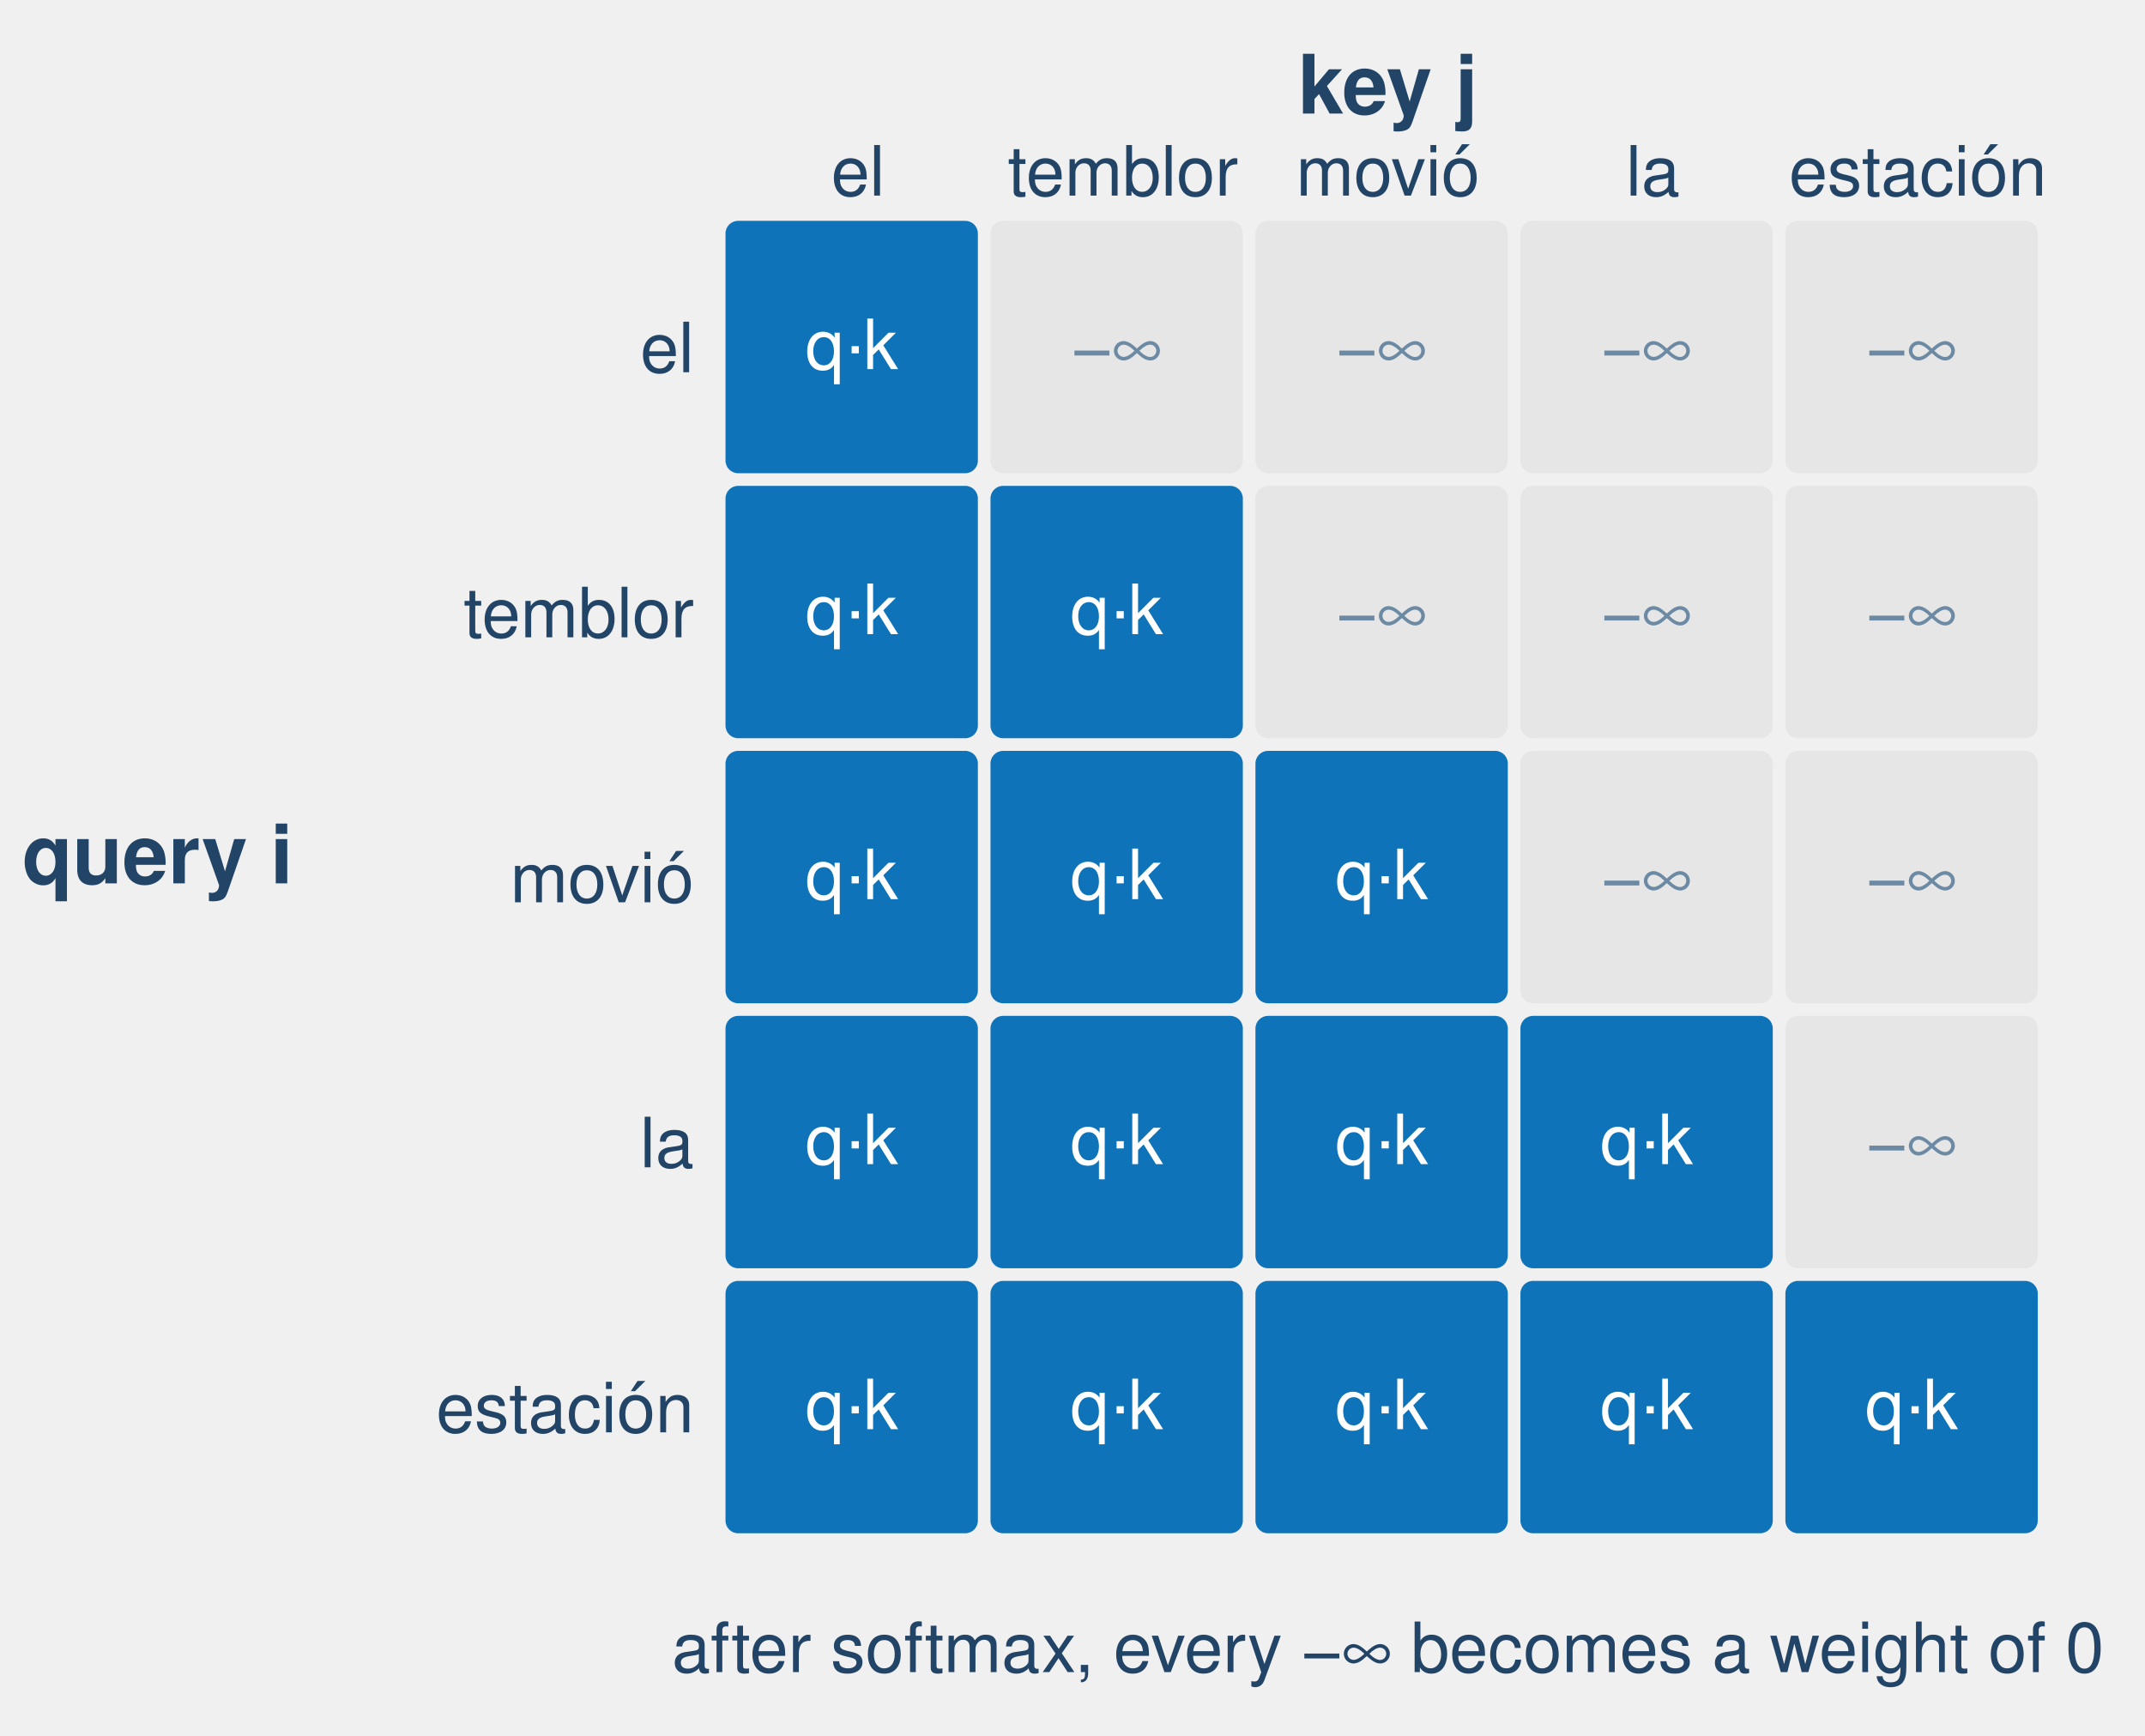
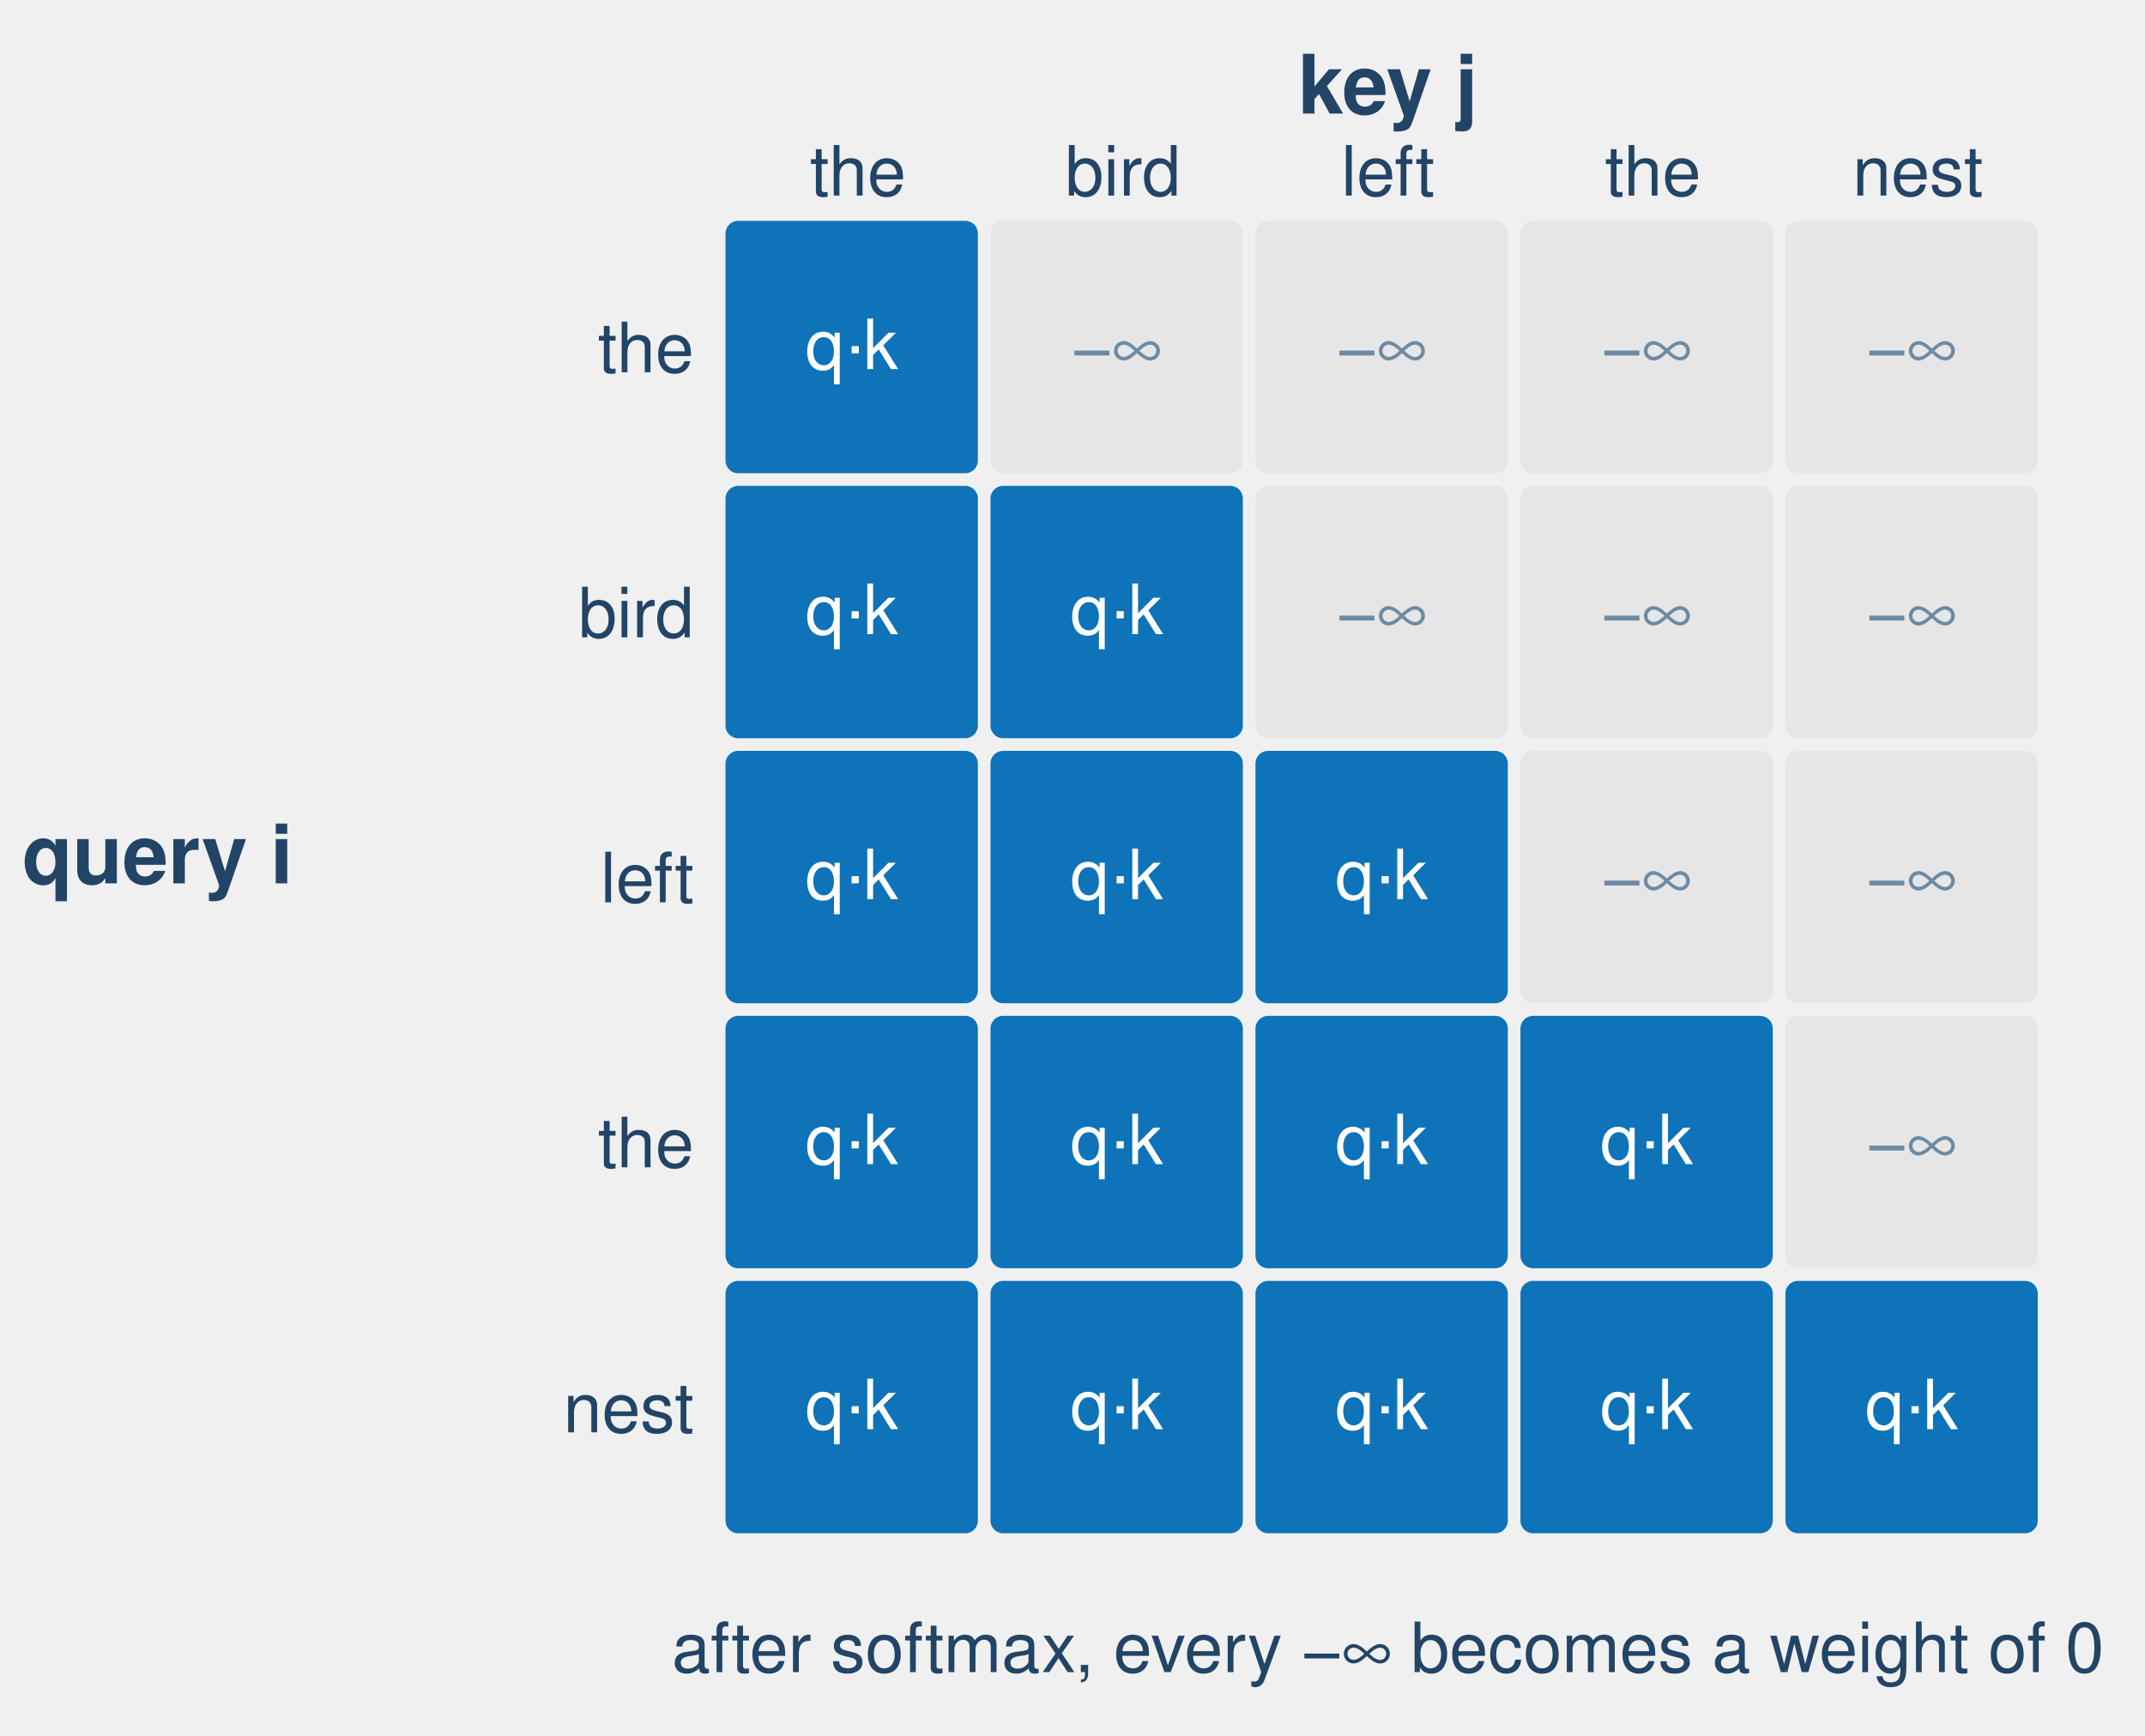
<svg xmlns="http://www.w3.org/2000/svg" viewBox="0 0 680 550" width="680" height="550">
  <defs>
    <style type="text/css">
 text { font-family:Segoe UI, Helvetica, Arial, sans-serif; fill:#224466; }
 .t { font-size:26px; font-weight:600; text-anchor:middle; }
 .s { font-size:22px; text-anchor:middle; }
 .b { font-size:30px; font-weight:700; text-anchor:middle; }
 .w { fill:#ffffff; }
 .l { text-anchor:start; }
 .m { font-family:Consolas, Menlo, monospace; }
</style>
    <marker id="ar" viewBox="0 0 10 10" refX="9" refY="5" markerWidth="7" markerHeight="7" orient="auto-start-reverse">
      <path d="M0,0 L10,5 L0,10 z" fill="#224466" />
    </marker>
    <marker id="ao" viewBox="0 0 10 10" refX="9" refY="5" markerWidth="7" markerHeight="7" orient="auto-start-reverse">
      <path d="M0,0 L10,5 L0,10 z" fill="#ffa500" />
    </marker>
  </defs>
  <text x="440.0" y="36" class="t">key j</text>
  <text x="50" y="280.0" class="t">query i</text>
-   <text x="272.0" y="62" class="s">el</text>
-   <text x="356.0" y="62" class="s">temblor</text>
-   <text x="440.0" y="62" class="s">movió</text>
-   <text x="524.0" y="62" class="s">la</text>
-   <text x="608.0" y="62" class="s">estación</text>
-   <text x="220" y="118.0" class="s" style="text-anchor:end">el</text>
+   <text x="272.0" y="62" class="s">the</text>
+   <text x="356.0" y="62" class="s">bird</text>
+   <text x="440.0" y="62" class="s">left</text>
+   <text x="524.0" y="62" class="s">the</text>
+   <text x="608.0" y="62" class="s">nest</text>
+   <text x="220" y="118.0" class="s" style="text-anchor:end">the</text>
  <rect x="230" y="70" width="80" height="80" rx="4" fill="#0e73b8" />
  <text x="270.0" y="117.0" class="s" style="fill:#fff">q·k</text>
  <rect x="314" y="70" width="80" height="80" rx="4" fill="#e6e6e6" />
  <text x="354.0" y="117.0" class="s" style="fill:#6c8aa3">−∞</text>
  <rect x="398" y="70" width="80" height="80" rx="4" fill="#e6e6e6" />
  <text x="438.0" y="117.0" class="s" style="fill:#6c8aa3">−∞</text>
  <rect x="482" y="70" width="80" height="80" rx="4" fill="#e6e6e6" />
  <text x="522.0" y="117.0" class="s" style="fill:#6c8aa3">−∞</text>
  <rect x="566" y="70" width="80" height="80" rx="4" fill="#e6e6e6" />
  <text x="606.0" y="117.0" class="s" style="fill:#6c8aa3">−∞</text>
-   <text x="220" y="202.0" class="s" style="text-anchor:end">temblor</text>
+   <text x="220" y="202.0" class="s" style="text-anchor:end">bird</text>
  <rect x="230" y="154" width="80" height="80" rx="4" fill="#0e73b8" />
  <text x="270.0" y="201.0" class="s" style="fill:#fff">q·k</text>
  <rect x="314" y="154" width="80" height="80" rx="4" fill="#0e73b8" />
  <text x="354.0" y="201.0" class="s" style="fill:#fff">q·k</text>
  <rect x="398" y="154" width="80" height="80" rx="4" fill="#e6e6e6" />
  <text x="438.0" y="201.0" class="s" style="fill:#6c8aa3">−∞</text>
  <rect x="482" y="154" width="80" height="80" rx="4" fill="#e6e6e6" />
  <text x="522.0" y="201.0" class="s" style="fill:#6c8aa3">−∞</text>
  <rect x="566" y="154" width="80" height="80" rx="4" fill="#e6e6e6" />
  <text x="606.0" y="201.0" class="s" style="fill:#6c8aa3">−∞</text>
-   <text x="220" y="286.0" class="s" style="text-anchor:end">movió</text>
+   <text x="220" y="286.0" class="s" style="text-anchor:end">left</text>
  <rect x="230" y="238" width="80" height="80" rx="4" fill="#0e73b8" />
  <text x="270.0" y="285.0" class="s" style="fill:#fff">q·k</text>
  <rect x="314" y="238" width="80" height="80" rx="4" fill="#0e73b8" />
  <text x="354.0" y="285.0" class="s" style="fill:#fff">q·k</text>
  <rect x="398" y="238" width="80" height="80" rx="4" fill="#0e73b8" />
  <text x="438.0" y="285.0" class="s" style="fill:#fff">q·k</text>
  <rect x="482" y="238" width="80" height="80" rx="4" fill="#e6e6e6" />
  <text x="522.0" y="285.0" class="s" style="fill:#6c8aa3">−∞</text>
  <rect x="566" y="238" width="80" height="80" rx="4" fill="#e6e6e6" />
  <text x="606.0" y="285.0" class="s" style="fill:#6c8aa3">−∞</text>
-   <text x="220" y="370.0" class="s" style="text-anchor:end">la</text>
+   <text x="220" y="370.0" class="s" style="text-anchor:end">the</text>
  <rect x="230" y="322" width="80" height="80" rx="4" fill="#0e73b8" />
  <text x="270.0" y="369.0" class="s" style="fill:#fff">q·k</text>
  <rect x="314" y="322" width="80" height="80" rx="4" fill="#0e73b8" />
  <text x="354.0" y="369.0" class="s" style="fill:#fff">q·k</text>
  <rect x="398" y="322" width="80" height="80" rx="4" fill="#0e73b8" />
  <text x="438.0" y="369.0" class="s" style="fill:#fff">q·k</text>
  <rect x="482" y="322" width="80" height="80" rx="4" fill="#0e73b8" />
  <text x="522.0" y="369.0" class="s" style="fill:#fff">q·k</text>
  <rect x="566" y="322" width="80" height="80" rx="4" fill="#e6e6e6" />
  <text x="606.0" y="369.0" class="s" style="fill:#6c8aa3">−∞</text>
-   <text x="220" y="454.0" class="s" style="text-anchor:end">estación</text>
+   <text x="220" y="454.0" class="s" style="text-anchor:end">nest</text>
  <rect x="230" y="406" width="80" height="80" rx="4" fill="#0e73b8" />
  <text x="270.0" y="453.0" class="s" style="fill:#fff">q·k</text>
  <rect x="314" y="406" width="80" height="80" rx="4" fill="#0e73b8" />
  <text x="354.0" y="453.0" class="s" style="fill:#fff">q·k</text>
  <rect x="398" y="406" width="80" height="80" rx="4" fill="#0e73b8" />
  <text x="438.0" y="453.0" class="s" style="fill:#fff">q·k</text>
  <rect x="482" y="406" width="80" height="80" rx="4" fill="#0e73b8" />
  <text x="522.0" y="453.0" class="s" style="fill:#fff">q·k</text>
  <rect x="566" y="406" width="80" height="80" rx="4" fill="#0e73b8" />
  <text x="606.0" y="453.0" class="s" style="fill:#fff">q·k</text>
  <text x="440.0" y="530" class="s">after softmax, every −∞ becomes a weight of 0</text>
</svg>
